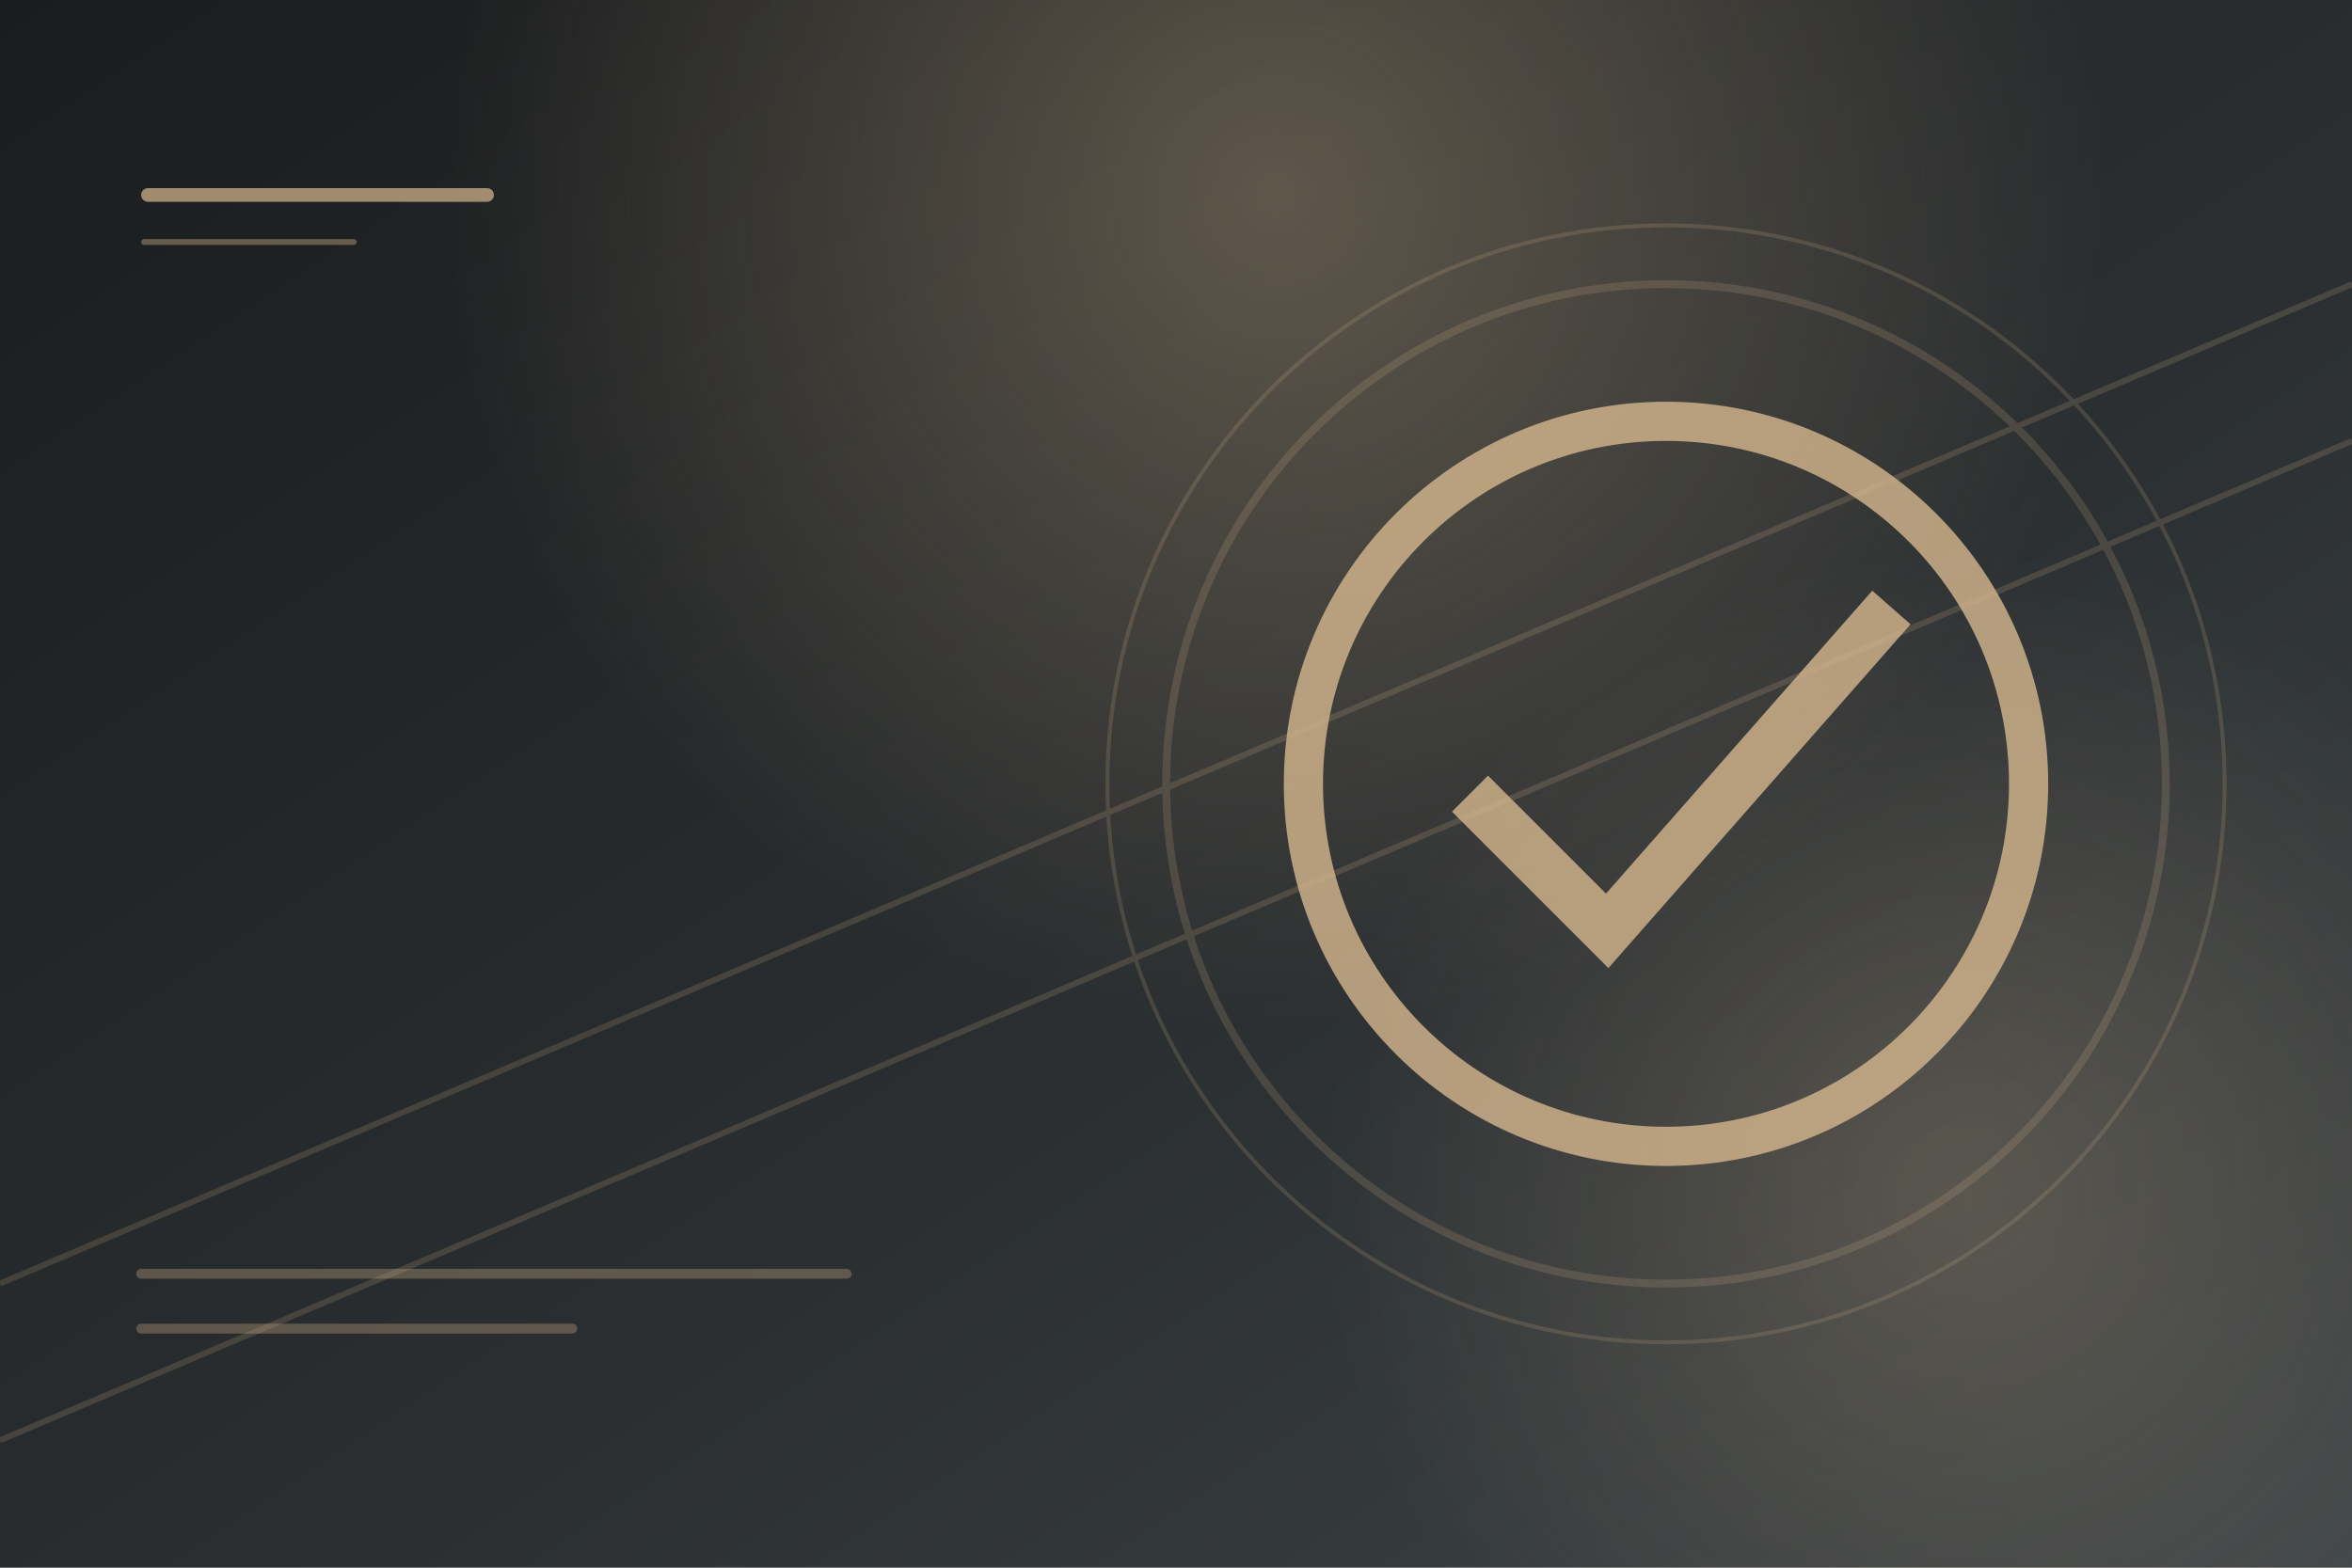
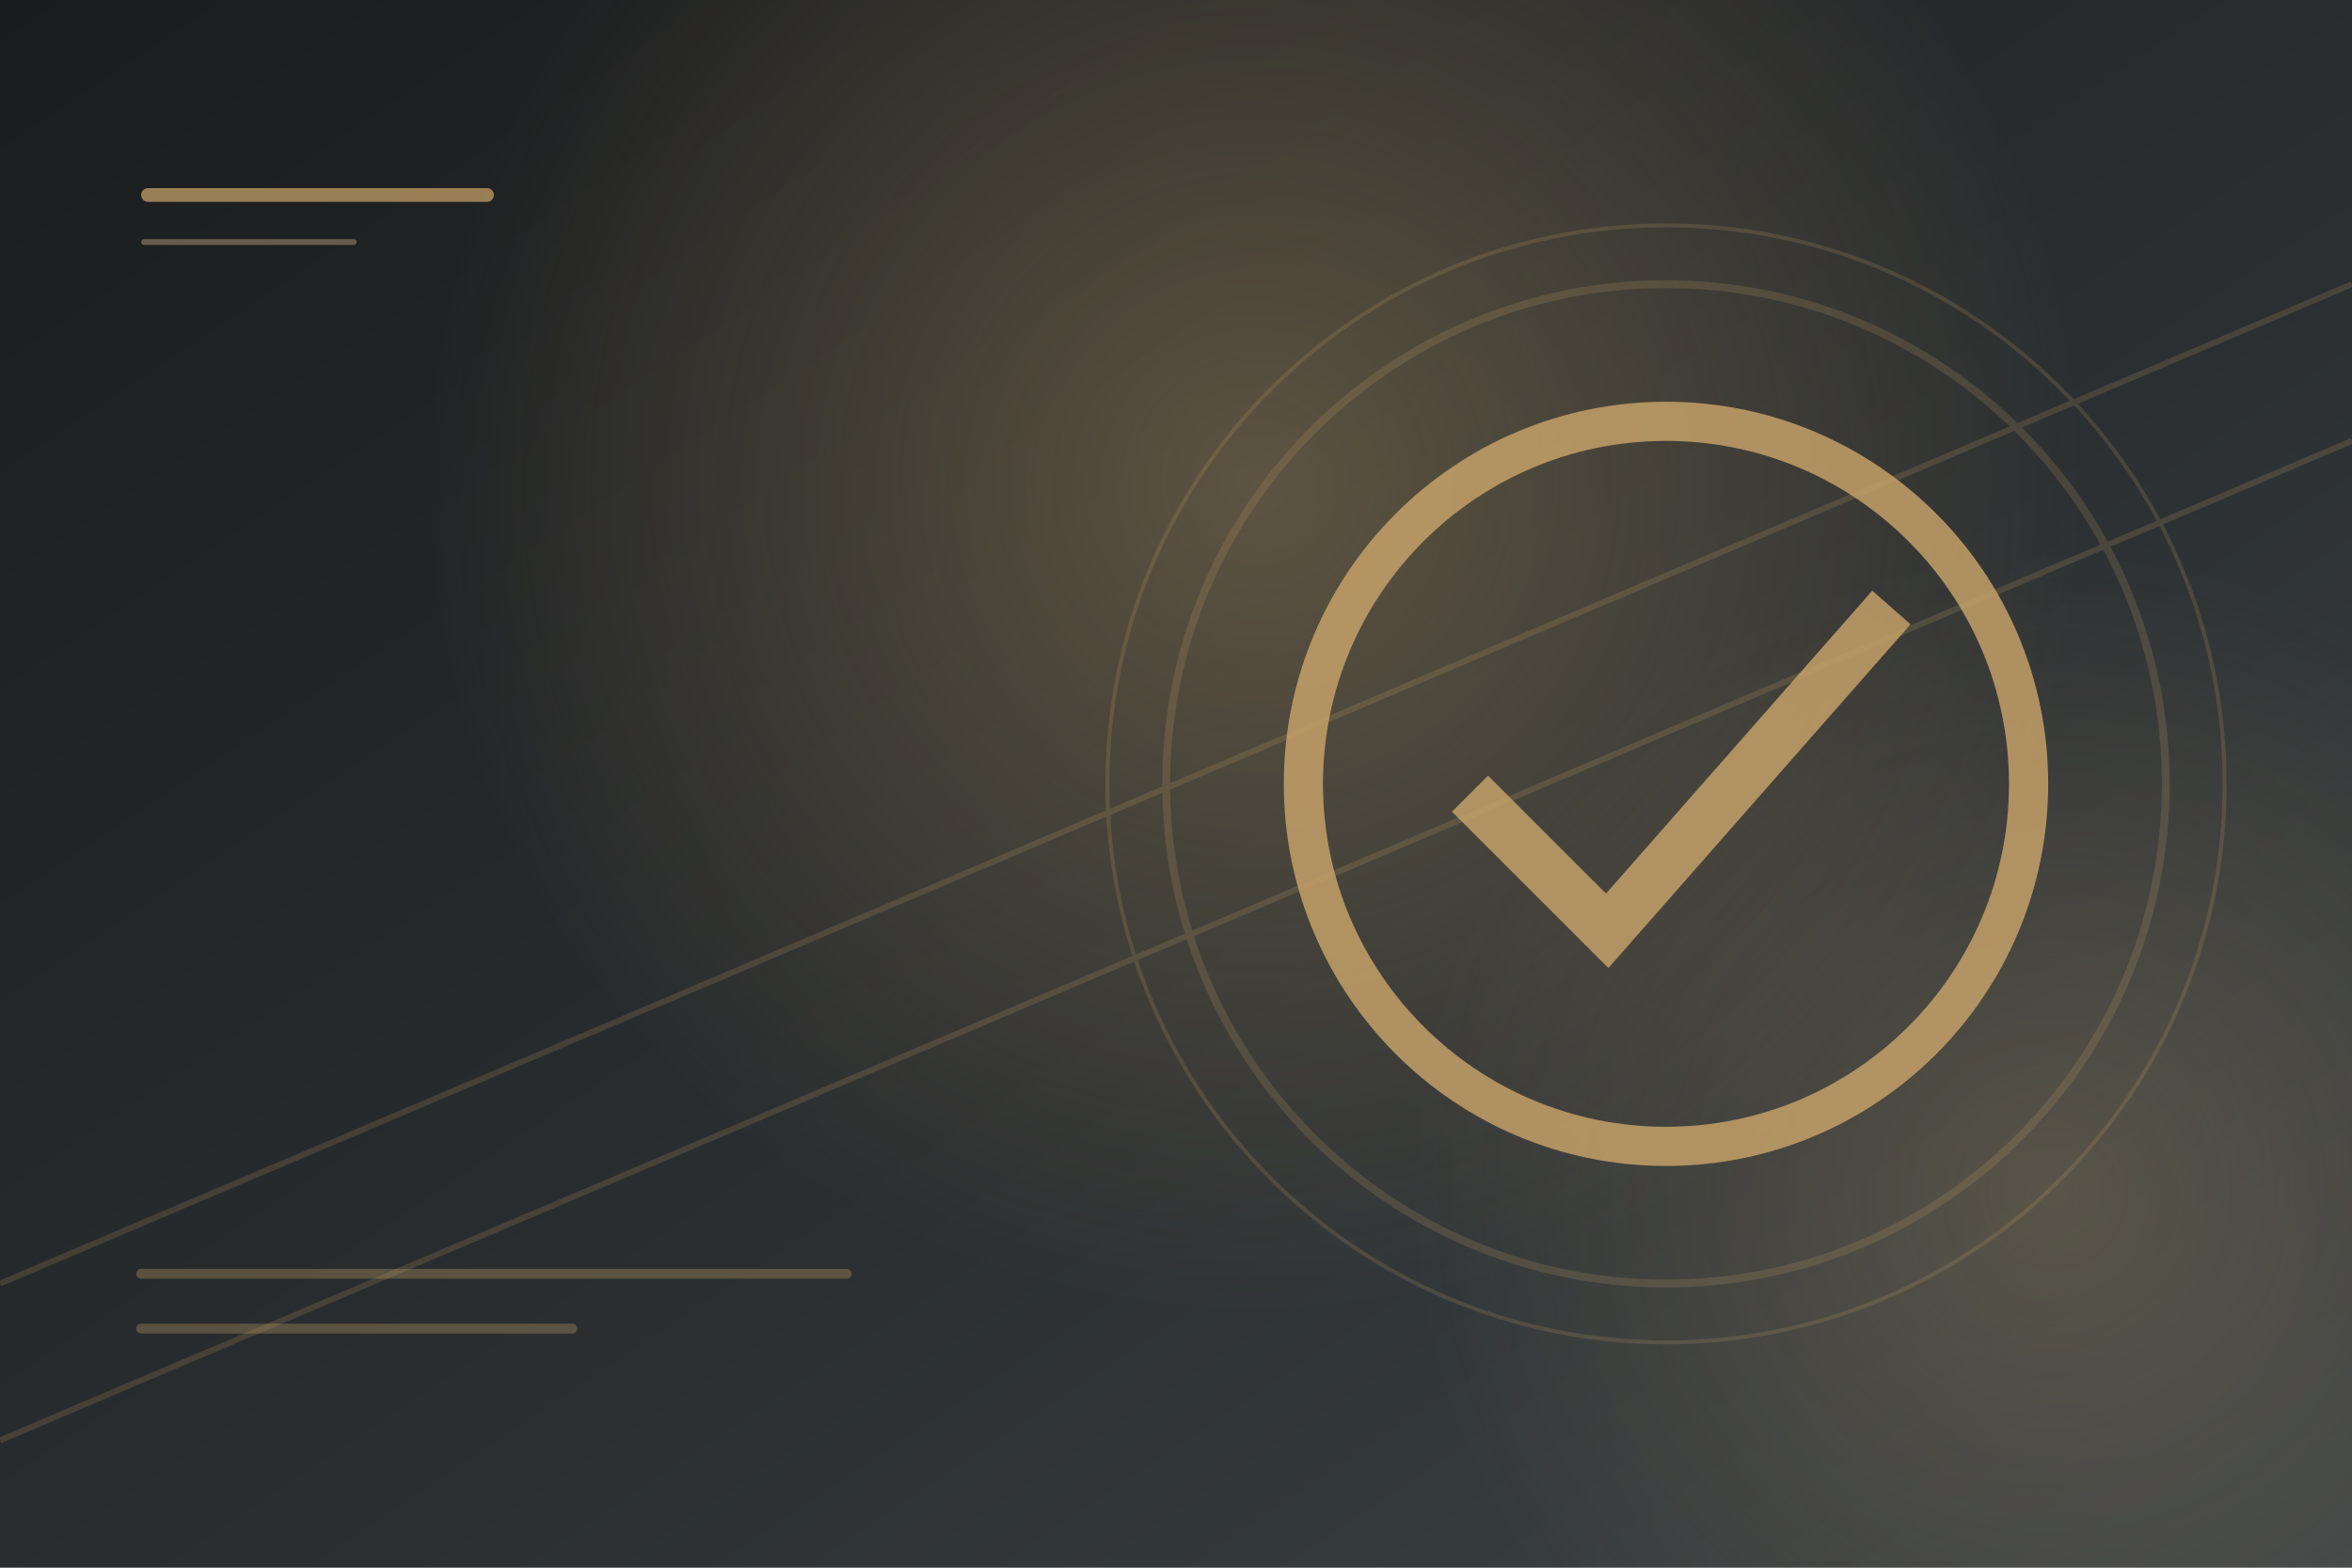
<svg xmlns="http://www.w3.org/2000/svg" width="1200" height="800" viewBox="0 0 1200 800" preserveAspectRatio="xMidYMid meet" role="img" aria-labelledby="title desc">
  <defs>
    <linearGradient id="bg" x1="0" y1="0" x2="1" y2="1">
      <stop stop-color="#1a1c1d" />
      <stop offset=".58" stop-color="#2b2f31" />
      <stop offset="1" stop-color="#3e4447" />
    </linearGradient>
    <radialGradient id="glow">
-       <stop stop-color="#d2b48c" stop-opacity=".34" />
-       <stop offset="1" stop-color="#d2b48c" stop-opacity="0" />
+       <stop stop-color="#c9a46a" stop-opacity=".34" />
+       <stop offset="1" stop-color="#c9a46a" stop-opacity="0" />
    </radialGradient>
  </defs>
  <rect width="1200" height="800" fill="url(#bg)" />
-   <circle cx="651" cy="101" r="420" fill="url(#glow)" />
-   <circle cx="1003" cy="610" r="330" fill="url(#glow)" opacity=".7" />
-   <g fill="none" stroke="#d2b48c" opacity=".18">
+   <circle cx="640" cy="247" r="420" fill="url(#glow)" />
+   <circle cx="1048" cy="610" r="330" fill="url(#glow)" opacity=".7" />
+   <g fill="none" stroke="#c9a46a" opacity=".18">
    <path d="M0 655 1200 145M0 735 1200 225" stroke-width="3" />
    <circle cx="850" cy="400" r="255" stroke-width="4" />
    <circle cx="850" cy="400" r="285" stroke-width="2" />
  </g>
-   <g color="#d2b48c" opacity=".82">
+   <g color="#c9a46a" opacity=".82">
    <circle cx="850" cy="400" r="185" fill="none" stroke="currentColor" stroke-width="20" />
    <path d="m750 405 70 70 145-165" fill="none" stroke="currentColor" stroke-width="26" />
  </g>
-   <rect x="72" y="96" width="180" height="7" rx="3.5" fill="#d2b48c" opacity=".72" />
+   <rect x="72" y="96" width="180" height="7" rx="3.5" fill="#c9a46a" opacity=".72" />
  <rect x="72" y="122" width="110" height="3" rx="1.5" fill="#d2b48c" opacity=".4" />
-   <path d="M72 650h360M72 678h220" stroke="#d2b48c" stroke-width="5" stroke-linecap="round" opacity=".32" />
+   <path d="M72 650h360M72 678h220" stroke="#c9a46a" stroke-width="5" stroke-linecap="round" opacity=".32" />
</svg>
